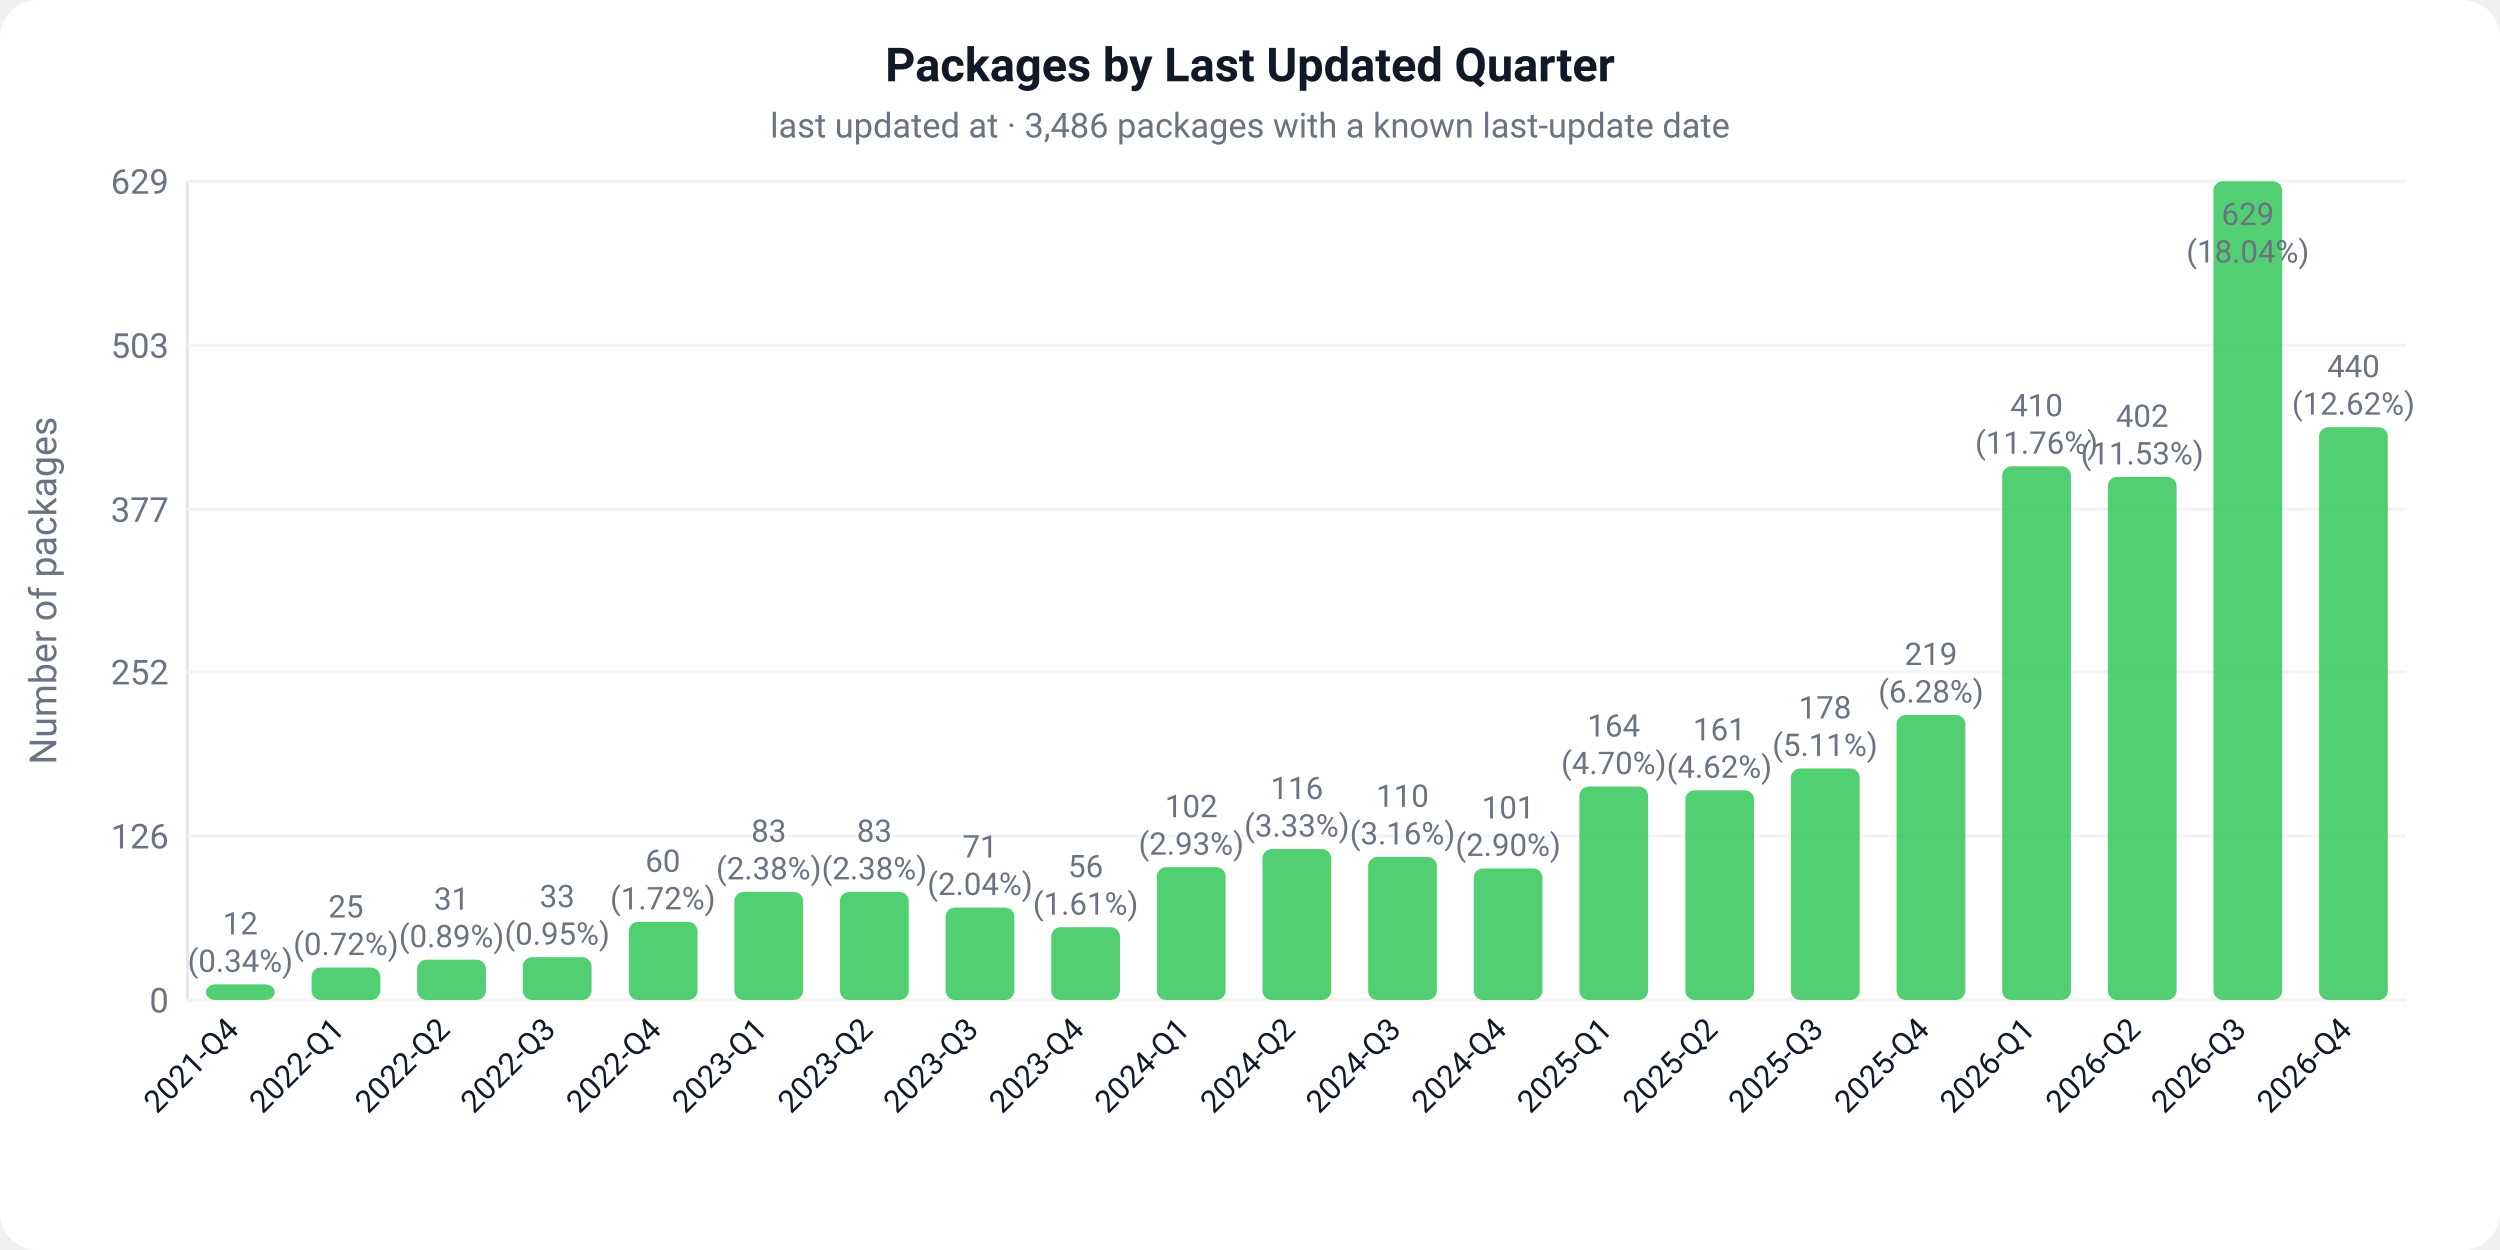
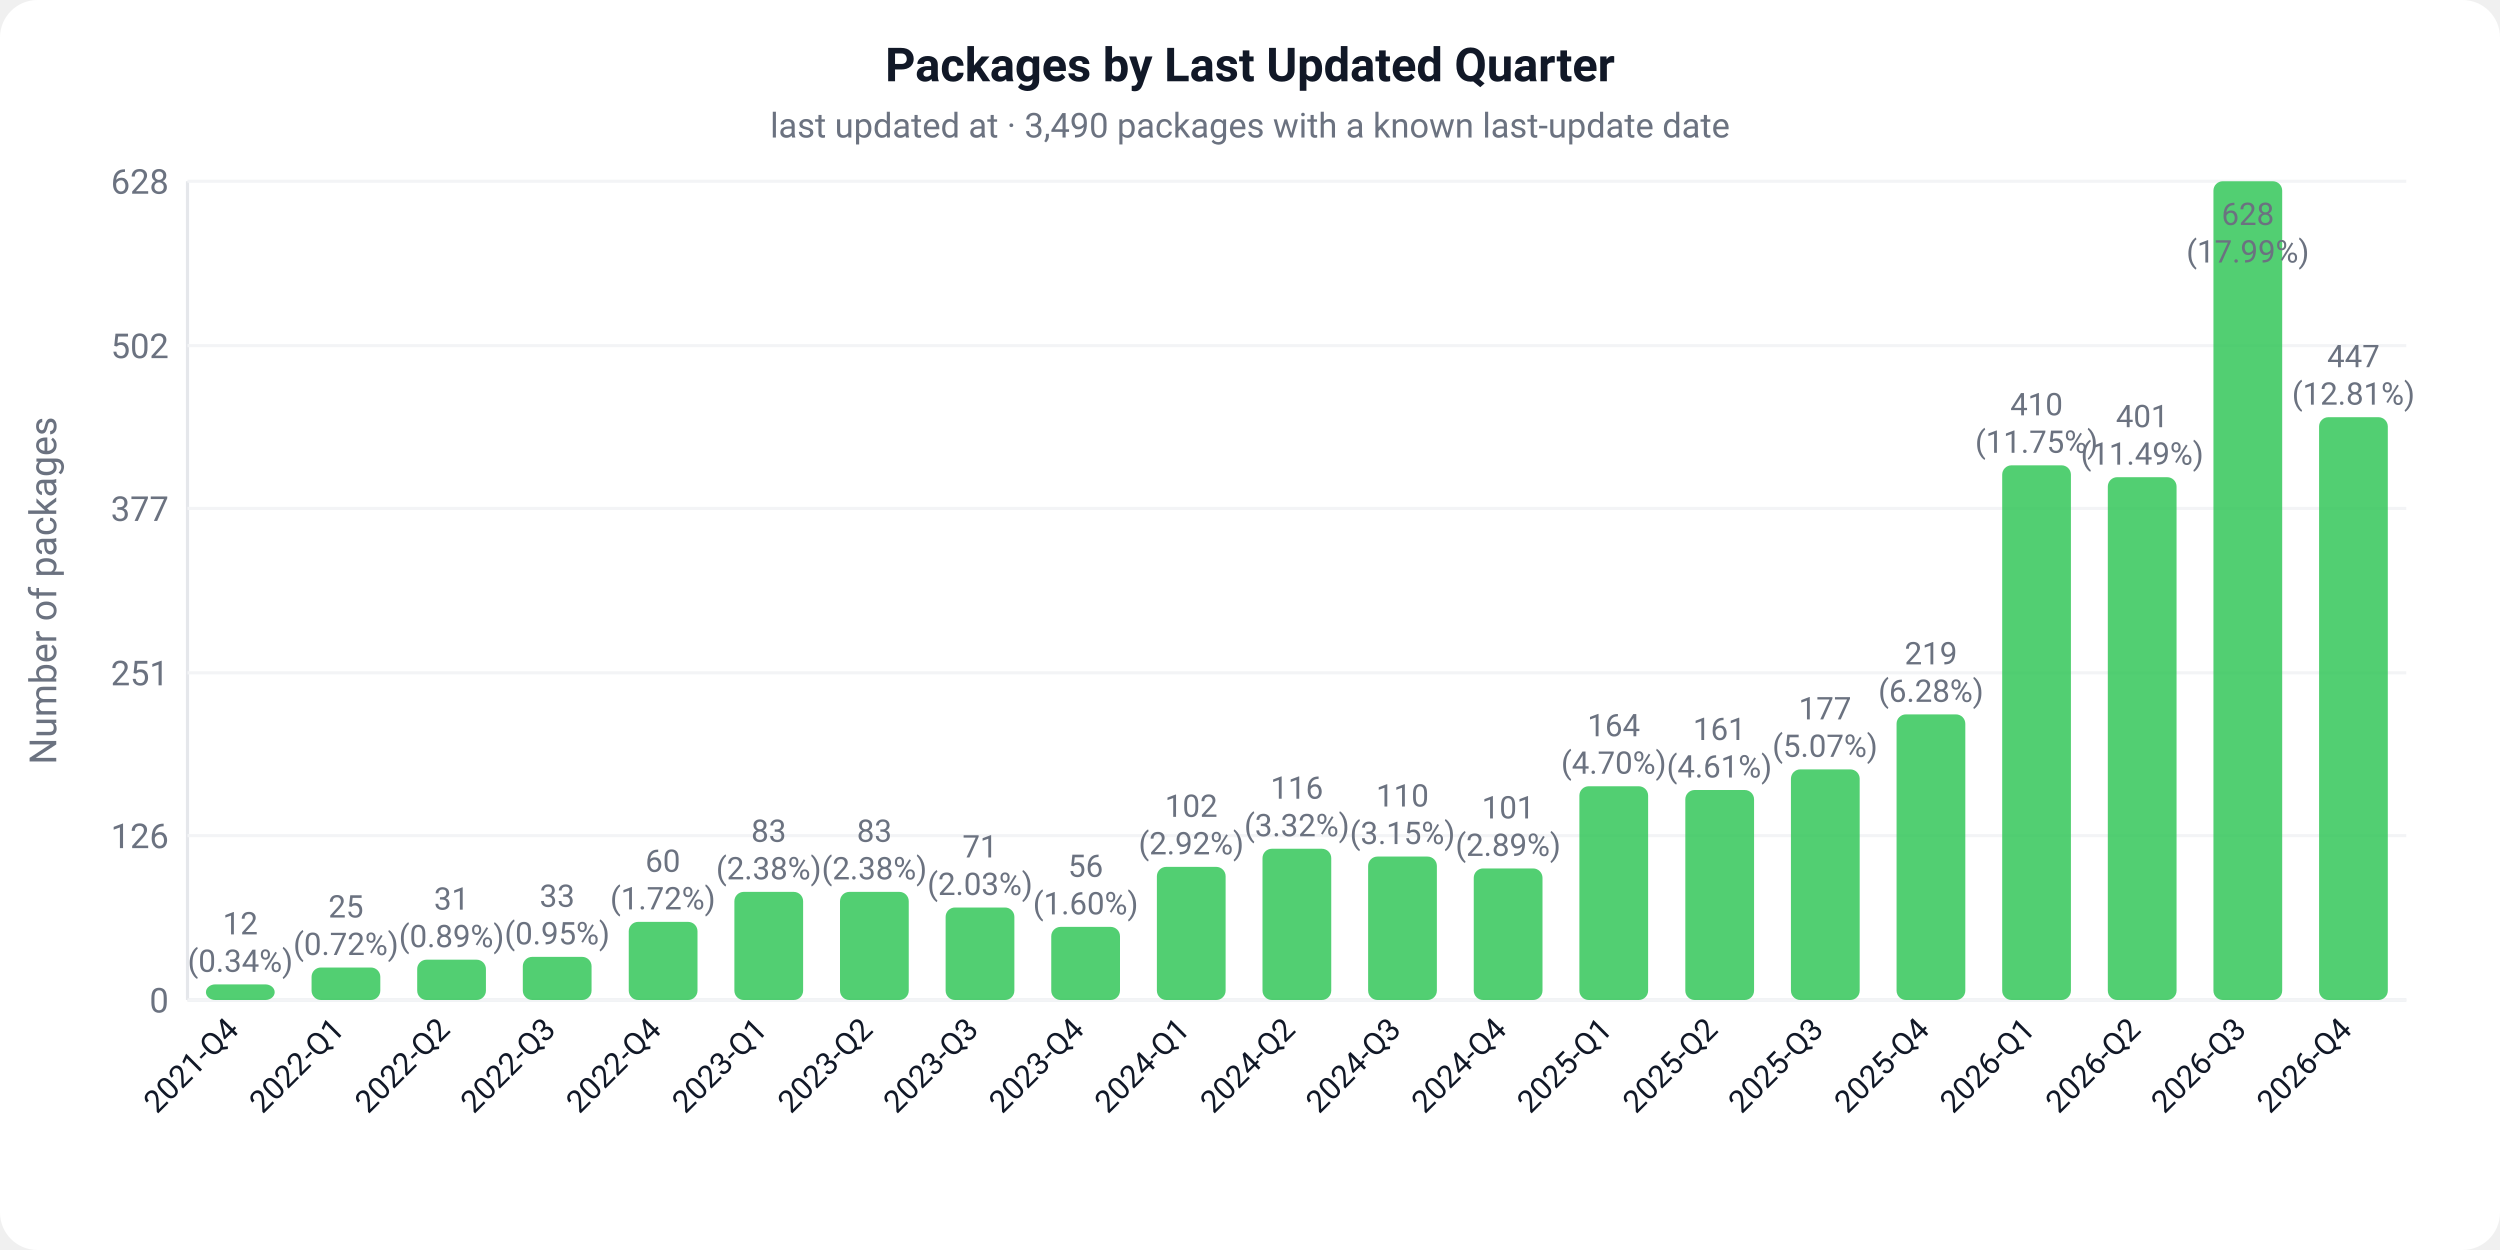
<svg xmlns="http://www.w3.org/2000/svg" width="800" height="400" viewBox="0 0 800 400">
  <defs>
    <style>text { font-family: -apple-system, BlinkMacSystemFont, 'Segoe UI', Roboto, sans-serif; }</style>
  </defs>
  <rect width="800" height="400" fill="#ffffff" rx="12" />
  <text x="400" y="26" text-anchor="middle" font-size="15" font-weight="600" fill="#111827">Packages by Last Updated Quarter</text>
-   <text x="400" y="44" text-anchor="middle" font-size="11" fill="#6b7280">last updated at · 3,486 packages with a known last-update date</text>
+   <text x="400" y="44" text-anchor="middle" font-size="11" fill="#6b7280">last updated at · 3,490 packages with a known last-update date</text>
  <line x1="60" y1="58" x2="60" y2="320" stroke="#e5e7eb" stroke-width="1" />
  <line x1="60" y1="320" x2="770" y2="320" stroke="#e5e7eb" stroke-width="1" />
  <text x="-189" y="18" text-anchor="middle" font-size="12" fill="#6b7280" transform="rotate(-90)">Number of packages</text>
  <line x1="60" y1="320.0" x2="770" y2="320.0" stroke="#f3f4f6" stroke-width="1" />
  <text x="54" y="324.0" text-anchor="end" font-size="11" fill="#6b7280">0</text>
-   <line x1="60" y1="267.5" x2="770" y2="267.5" stroke="#f3f4f6" stroke-width="1" />
-   <text x="54" y="271.5" text-anchor="end" font-size="11" fill="#6b7280">126</text>
-   <line x1="60" y1="215.0" x2="770" y2="215.0" stroke="#f3f4f6" stroke-width="1" />
-   <text x="54" y="219.0" text-anchor="end" font-size="11" fill="#6b7280">252</text>
-   <line x1="60" y1="163.0" x2="770" y2="163.0" stroke="#f3f4f6" stroke-width="1" />
-   <text x="54" y="167.0" text-anchor="end" font-size="11" fill="#6b7280">377</text>
-   <line x1="60" y1="110.5" x2="770" y2="110.5" stroke="#f3f4f6" stroke-width="1" />
-   <text x="54" y="114.5" text-anchor="end" font-size="11" fill="#6b7280">503</text>
+   <line x1="60" y1="267.4" x2="770" y2="267.4" stroke="#f3f4f6" stroke-width="1" />
+   <text x="54" y="271.4" text-anchor="end" font-size="11" fill="#6b7280">126</text>
+   <line x1="60" y1="215.3" x2="770" y2="215.3" stroke="#f3f4f6" stroke-width="1" />
+   <text x="54" y="219.3" text-anchor="end" font-size="11" fill="#6b7280">251</text>
+   <line x1="60" y1="162.7" x2="770" y2="162.7" stroke="#f3f4f6" stroke-width="1" />
+   <text x="54" y="166.7" text-anchor="end" font-size="11" fill="#6b7280">377</text>
+   <line x1="60" y1="110.6" x2="770" y2="110.6" stroke="#f3f4f6" stroke-width="1" />
+   <text x="54" y="114.6" text-anchor="end" font-size="11" fill="#6b7280">502</text>
  <line x1="60" y1="58.0" x2="770" y2="58.0" stroke="#f3f4f6" stroke-width="1" />
-   <text x="54" y="62.0" text-anchor="end" font-size="11" fill="#6b7280">629</text>
+   <text x="54" y="62.0" text-anchor="end" font-size="11" fill="#6b7280">628</text>
  <rect x="65.9" y="315.0" width="22.0" height="5.0" fill="#34C759" rx="3" opacity="0.85" />
  <text x="76.9" y="299.0" text-anchor="middle" font-size="10" fill="#6b7280">12</text>
  <text x="76.9" y="311.0" text-anchor="middle" font-size="10" fill="#6b7280">(0.34%)</text>
  <g transform="translate(76.9,330.0) rotate(-45)">
    <text text-anchor="end" font-size="10" fill="#111827">2021-Q4</text>
  </g>
  <rect x="99.7" y="309.6" width="22.0" height="10.4" fill="#34C759" rx="3" opacity="0.85" />
  <text x="110.7" y="293.6" text-anchor="middle" font-size="10" fill="#6b7280">25</text>
  <text x="110.7" y="305.6" text-anchor="middle" font-size="10" fill="#6b7280">(0.72%)</text>
  <g transform="translate(110.7,330.0) rotate(-45)">
    <text text-anchor="end" font-size="10" fill="#111827">2022-Q1</text>
  </g>
  <rect x="133.5" y="307.1" width="22.0" height="12.9" fill="#34C759" rx="3" opacity="0.85" />
  <text x="144.5" y="291.1" text-anchor="middle" font-size="10" fill="#6b7280">31</text>
  <text x="144.5" y="303.1" text-anchor="middle" font-size="10" fill="#6b7280">(0.89%)</text>
  <g transform="translate(144.5,330.0) rotate(-45)">
    <text text-anchor="end" font-size="10" fill="#111827">2022-Q2</text>
  </g>
-   <rect x="167.3" y="306.3" width="22.0" height="13.7" fill="#34C759" rx="3" opacity="0.85" />
-   <text x="178.3" y="290.3" text-anchor="middle" font-size="10" fill="#6b7280">33</text>
-   <text x="178.3" y="302.3" text-anchor="middle" font-size="10" fill="#6b7280">(0.95%)</text>
+   <rect x="167.3" y="306.2" width="22.0" height="13.8" fill="#34C759" rx="3" opacity="0.85" />
+   <text x="178.3" y="290.2" text-anchor="middle" font-size="10" fill="#6b7280">33</text>
+   <text x="178.3" y="302.2" text-anchor="middle" font-size="10" fill="#6b7280">(0.95%)</text>
  <g transform="translate(178.3,330.0) rotate(-45)">
    <text text-anchor="end" font-size="10" fill="#111827">2022-Q3</text>
  </g>
  <rect x="201.2" y="295.0" width="22.0" height="25.0" fill="#34C759" rx="3" opacity="0.85" />
  <text x="212.1" y="279.0" text-anchor="middle" font-size="10" fill="#6b7280">60</text>
  <text x="212.1" y="291.0" text-anchor="middle" font-size="10" fill="#6b7280">(1.72%)</text>
  <g transform="translate(212.1,330.0) rotate(-45)">
    <text text-anchor="end" font-size="10" fill="#111827">2022-Q4</text>
  </g>
  <rect x="235.0" y="285.4" width="22.0" height="34.6" fill="#34C759" rx="3" opacity="0.85" />
  <text x="246.0" y="269.4" text-anchor="middle" font-size="10" fill="#6b7280">83</text>
  <text x="246.0" y="281.4" text-anchor="middle" font-size="10" fill="#6b7280">(2.38%)</text>
  <g transform="translate(246.0,330.0) rotate(-45)">
    <text text-anchor="end" font-size="10" fill="#111827">2023-Q1</text>
  </g>
  <rect x="268.8" y="285.4" width="22.0" height="34.6" fill="#34C759" rx="3" opacity="0.85" />
  <text x="279.8" y="269.4" text-anchor="middle" font-size="10" fill="#6b7280">83</text>
  <text x="279.8" y="281.4" text-anchor="middle" font-size="10" fill="#6b7280">(2.38%)</text>
  <g transform="translate(279.8,330.0) rotate(-45)">
    <text text-anchor="end" font-size="10" fill="#111827">2023-Q2</text>
  </g>
  <rect x="302.6" y="290.4" width="22.0" height="29.6" fill="#34C759" rx="3" opacity="0.85" />
  <text x="313.6" y="274.4" text-anchor="middle" font-size="10" fill="#6b7280">71</text>
-   <text x="313.6" y="286.4" text-anchor="middle" font-size="10" fill="#6b7280">(2.04%)</text>
+   <text x="313.6" y="286.4" text-anchor="middle" font-size="10" fill="#6b7280">(2.03%)</text>
  <g transform="translate(313.6,330.0) rotate(-45)">
    <text text-anchor="end" font-size="10" fill="#111827">2023-Q3</text>
  </g>
-   <rect x="336.4" y="296.7" width="22.0" height="23.3" fill="#34C759" rx="3" opacity="0.85" />
-   <text x="347.4" y="280.7" text-anchor="middle" font-size="10" fill="#6b7280">56</text>
-   <text x="347.4" y="292.7" text-anchor="middle" font-size="10" fill="#6b7280">(1.61%)</text>
+   <rect x="336.4" y="296.6" width="22.0" height="23.4" fill="#34C759" rx="3" opacity="0.85" />
+   <text x="347.4" y="280.6" text-anchor="middle" font-size="10" fill="#6b7280">56</text>
+   <text x="347.4" y="292.6" text-anchor="middle" font-size="10" fill="#6b7280">(1.60%)</text>
  <g transform="translate(347.4,330.0) rotate(-45)">
    <text text-anchor="end" font-size="10" fill="#111827">2023-Q4</text>
  </g>
-   <rect x="370.2" y="277.5" width="22.0" height="42.5" fill="#34C759" rx="3" opacity="0.85" />
-   <text x="381.2" y="261.5" text-anchor="middle" font-size="10" fill="#6b7280">102</text>
-   <text x="381.2" y="273.5" text-anchor="middle" font-size="10" fill="#6b7280">(2.93%)</text>
+   <rect x="370.2" y="277.4" width="22.0" height="42.6" fill="#34C759" rx="3" opacity="0.85" />
+   <text x="381.2" y="261.4" text-anchor="middle" font-size="10" fill="#6b7280">102</text>
+   <text x="381.2" y="273.4" text-anchor="middle" font-size="10" fill="#6b7280">(2.92%)</text>
  <g transform="translate(381.2,330.0) rotate(-45)">
    <text text-anchor="end" font-size="10" fill="#111827">2024-Q1</text>
  </g>
-   <rect x="404.0" y="271.7" width="22.0" height="48.3" fill="#34C759" rx="3" opacity="0.85" />
-   <text x="415.0" y="255.7" text-anchor="middle" font-size="10" fill="#6b7280">116</text>
-   <text x="415.0" y="267.7" text-anchor="middle" font-size="10" fill="#6b7280">(3.33%)</text>
+   <rect x="404.0" y="271.6" width="22.0" height="48.4" fill="#34C759" rx="3" opacity="0.85" />
+   <text x="415.0" y="255.6" text-anchor="middle" font-size="10" fill="#6b7280">116</text>
+   <text x="415.0" y="267.6" text-anchor="middle" font-size="10" fill="#6b7280">(3.32%)</text>
  <g transform="translate(415.0,330.0) rotate(-45)">
    <text text-anchor="end" font-size="10" fill="#111827">2024-Q2</text>
  </g>
-   <rect x="437.8" y="274.2" width="22.0" height="45.8" fill="#34C759" rx="3" opacity="0.85" />
-   <text x="448.8" y="258.2" text-anchor="middle" font-size="10" fill="#6b7280">110</text>
-   <text x="448.8" y="270.2" text-anchor="middle" font-size="10" fill="#6b7280">(3.16%)</text>
+   <rect x="437.8" y="274.1" width="22.0" height="45.9" fill="#34C759" rx="3" opacity="0.85" />
+   <text x="448.8" y="258.1" text-anchor="middle" font-size="10" fill="#6b7280">110</text>
+   <text x="448.8" y="270.1" text-anchor="middle" font-size="10" fill="#6b7280">(3.15%)</text>
  <g transform="translate(448.8,330.0) rotate(-45)">
    <text text-anchor="end" font-size="10" fill="#111827">2024-Q3</text>
  </g>
  <rect x="471.6" y="277.9" width="22.0" height="42.1" fill="#34C759" rx="3" opacity="0.85" />
  <text x="482.6" y="261.9" text-anchor="middle" font-size="10" fill="#6b7280">101</text>
-   <text x="482.6" y="273.9" text-anchor="middle" font-size="10" fill="#6b7280">(2.90%)</text>
+   <text x="482.6" y="273.9" text-anchor="middle" font-size="10" fill="#6b7280">(2.89%)</text>
  <g transform="translate(482.6,330.0) rotate(-45)">
    <text text-anchor="end" font-size="10" fill="#111827">2024-Q4</text>
  </g>
-   <rect x="505.4" y="251.7" width="22.0" height="68.3" fill="#34C759" rx="3" opacity="0.85" />
-   <text x="516.4" y="235.7" text-anchor="middle" font-size="10" fill="#6b7280">164</text>
-   <text x="516.4" y="247.7" text-anchor="middle" font-size="10" fill="#6b7280">(4.70%)</text>
+   <rect x="505.4" y="251.6" width="22.0" height="68.4" fill="#34C759" rx="3" opacity="0.85" />
+   <text x="516.4" y="235.6" text-anchor="middle" font-size="10" fill="#6b7280">164</text>
+   <text x="516.4" y="247.6" text-anchor="middle" font-size="10" fill="#6b7280">(4.70%)</text>
  <g transform="translate(516.4,330.0) rotate(-45)">
    <text text-anchor="end" font-size="10" fill="#111827">2025-Q1</text>
  </g>
-   <rect x="539.3" y="252.9" width="22.0" height="67.1" fill="#34C759" rx="3" opacity="0.85" />
-   <text x="550.2" y="236.9" text-anchor="middle" font-size="10" fill="#6b7280">161</text>
-   <text x="550.2" y="248.9" text-anchor="middle" font-size="10" fill="#6b7280">(4.62%)</text>
+   <rect x="539.3" y="252.8" width="22.0" height="67.2" fill="#34C759" rx="3" opacity="0.85" />
+   <text x="550.2" y="236.8" text-anchor="middle" font-size="10" fill="#6b7280">161</text>
+   <text x="550.2" y="248.8" text-anchor="middle" font-size="10" fill="#6b7280">(4.61%)</text>
  <g transform="translate(550.2,330.0) rotate(-45)">
    <text text-anchor="end" font-size="10" fill="#111827">2025-Q2</text>
  </g>
-   <rect x="573.1" y="245.9" width="22.0" height="74.1" fill="#34C759" rx="3" opacity="0.85" />
-   <text x="584.0" y="229.9" text-anchor="middle" font-size="10" fill="#6b7280">178</text>
-   <text x="584.0" y="241.9" text-anchor="middle" font-size="10" fill="#6b7280">(5.11%)</text>
+   <rect x="573.1" y="246.2" width="22.0" height="73.8" fill="#34C759" rx="3" opacity="0.85" />
+   <text x="584.0" y="230.2" text-anchor="middle" font-size="10" fill="#6b7280">177</text>
+   <text x="584.0" y="242.2" text-anchor="middle" font-size="10" fill="#6b7280">(5.07%)</text>
  <g transform="translate(584.0,330.0) rotate(-45)">
    <text text-anchor="end" font-size="10" fill="#111827">2025-Q3</text>
  </g>
-   <rect x="606.9" y="228.8" width="22.0" height="91.2" fill="#34C759" rx="3" opacity="0.85" />
-   <text x="617.9" y="212.8" text-anchor="middle" font-size="10" fill="#6b7280">219</text>
-   <text x="617.9" y="224.8" text-anchor="middle" font-size="10" fill="#6b7280">(6.28%)</text>
+   <rect x="606.9" y="228.6" width="22.0" height="91.4" fill="#34C759" rx="3" opacity="0.85" />
+   <text x="617.9" y="212.6" text-anchor="middle" font-size="10" fill="#6b7280">219</text>
+   <text x="617.9" y="224.6" text-anchor="middle" font-size="10" fill="#6b7280">(6.28%)</text>
  <g transform="translate(617.9,330.0) rotate(-45)">
    <text text-anchor="end" font-size="10" fill="#111827">2025-Q4</text>
  </g>
-   <rect x="640.7" y="149.2" width="22.0" height="170.8" fill="#34C759" rx="3" opacity="0.85" />
-   <text x="651.7" y="133.2" text-anchor="middle" font-size="10" fill="#6b7280">410</text>
-   <text x="651.7" y="145.2" text-anchor="middle" font-size="10" fill="#6b7280">(11.76%)</text>
+   <rect x="640.7" y="148.9" width="22.0" height="171.1" fill="#34C759" rx="3" opacity="0.85" />
+   <text x="651.7" y="132.9" text-anchor="middle" font-size="10" fill="#6b7280">410</text>
+   <text x="651.7" y="144.9" text-anchor="middle" font-size="10" fill="#6b7280">(11.75%)</text>
  <g transform="translate(651.7,330.0) rotate(-45)">
    <text text-anchor="end" font-size="10" fill="#111827">2026-Q1</text>
  </g>
-   <rect x="674.5" y="152.6" width="22.0" height="167.4" fill="#34C759" rx="3" opacity="0.85" />
-   <text x="685.5" y="136.6" text-anchor="middle" font-size="10" fill="#6b7280">402</text>
-   <text x="685.5" y="148.6" text-anchor="middle" font-size="10" fill="#6b7280">(11.53%)</text>
+   <rect x="674.5" y="152.7" width="22.0" height="167.3" fill="#34C759" rx="3" opacity="0.85" />
+   <text x="685.5" y="136.7" text-anchor="middle" font-size="10" fill="#6b7280">401</text>
+   <text x="685.5" y="148.7" text-anchor="middle" font-size="10" fill="#6b7280">(11.49%)</text>
  <g transform="translate(685.5,330.0) rotate(-45)">
    <text text-anchor="end" font-size="10" fill="#111827">2026-Q2</text>
  </g>
  <rect x="708.3" y="58.0" width="22.0" height="262.0" fill="#34C759" rx="3" opacity="0.85" />
-   <text x="719.3" y="72.0" text-anchor="middle" font-size="10" fill="#6b7280">629</text>
-   <text x="719.3" y="84.0" text-anchor="middle" font-size="10" fill="#6b7280">(18.04%)</text>
+   <text x="719.3" y="72.0" text-anchor="middle" font-size="10" fill="#6b7280">628</text>
+   <text x="719.3" y="84.0" text-anchor="middle" font-size="10" fill="#6b7280">(17.99%)</text>
  <g transform="translate(719.3,330.0) rotate(-45)">
    <text text-anchor="end" font-size="10" fill="#111827">2026-Q3</text>
  </g>
-   <rect x="742.1" y="136.7" width="22.0" height="183.3" fill="#34C759" rx="3" opacity="0.85" />
-   <text x="753.1" y="120.7" text-anchor="middle" font-size="10" fill="#6b7280">440</text>
-   <text x="753.1" y="132.7" text-anchor="middle" font-size="10" fill="#6b7280">(12.62%)</text>
+   <rect x="742.1" y="133.5" width="22.0" height="186.5" fill="#34C759" rx="3" opacity="0.85" />
+   <text x="753.1" y="117.5" text-anchor="middle" font-size="10" fill="#6b7280">447</text>
+   <text x="753.1" y="129.5" text-anchor="middle" font-size="10" fill="#6b7280">(12.81%)</text>
  <g transform="translate(753.1,330.0) rotate(-45)">
    <text text-anchor="end" font-size="10" fill="#111827">2026-Q4</text>
  </g>
</svg>
